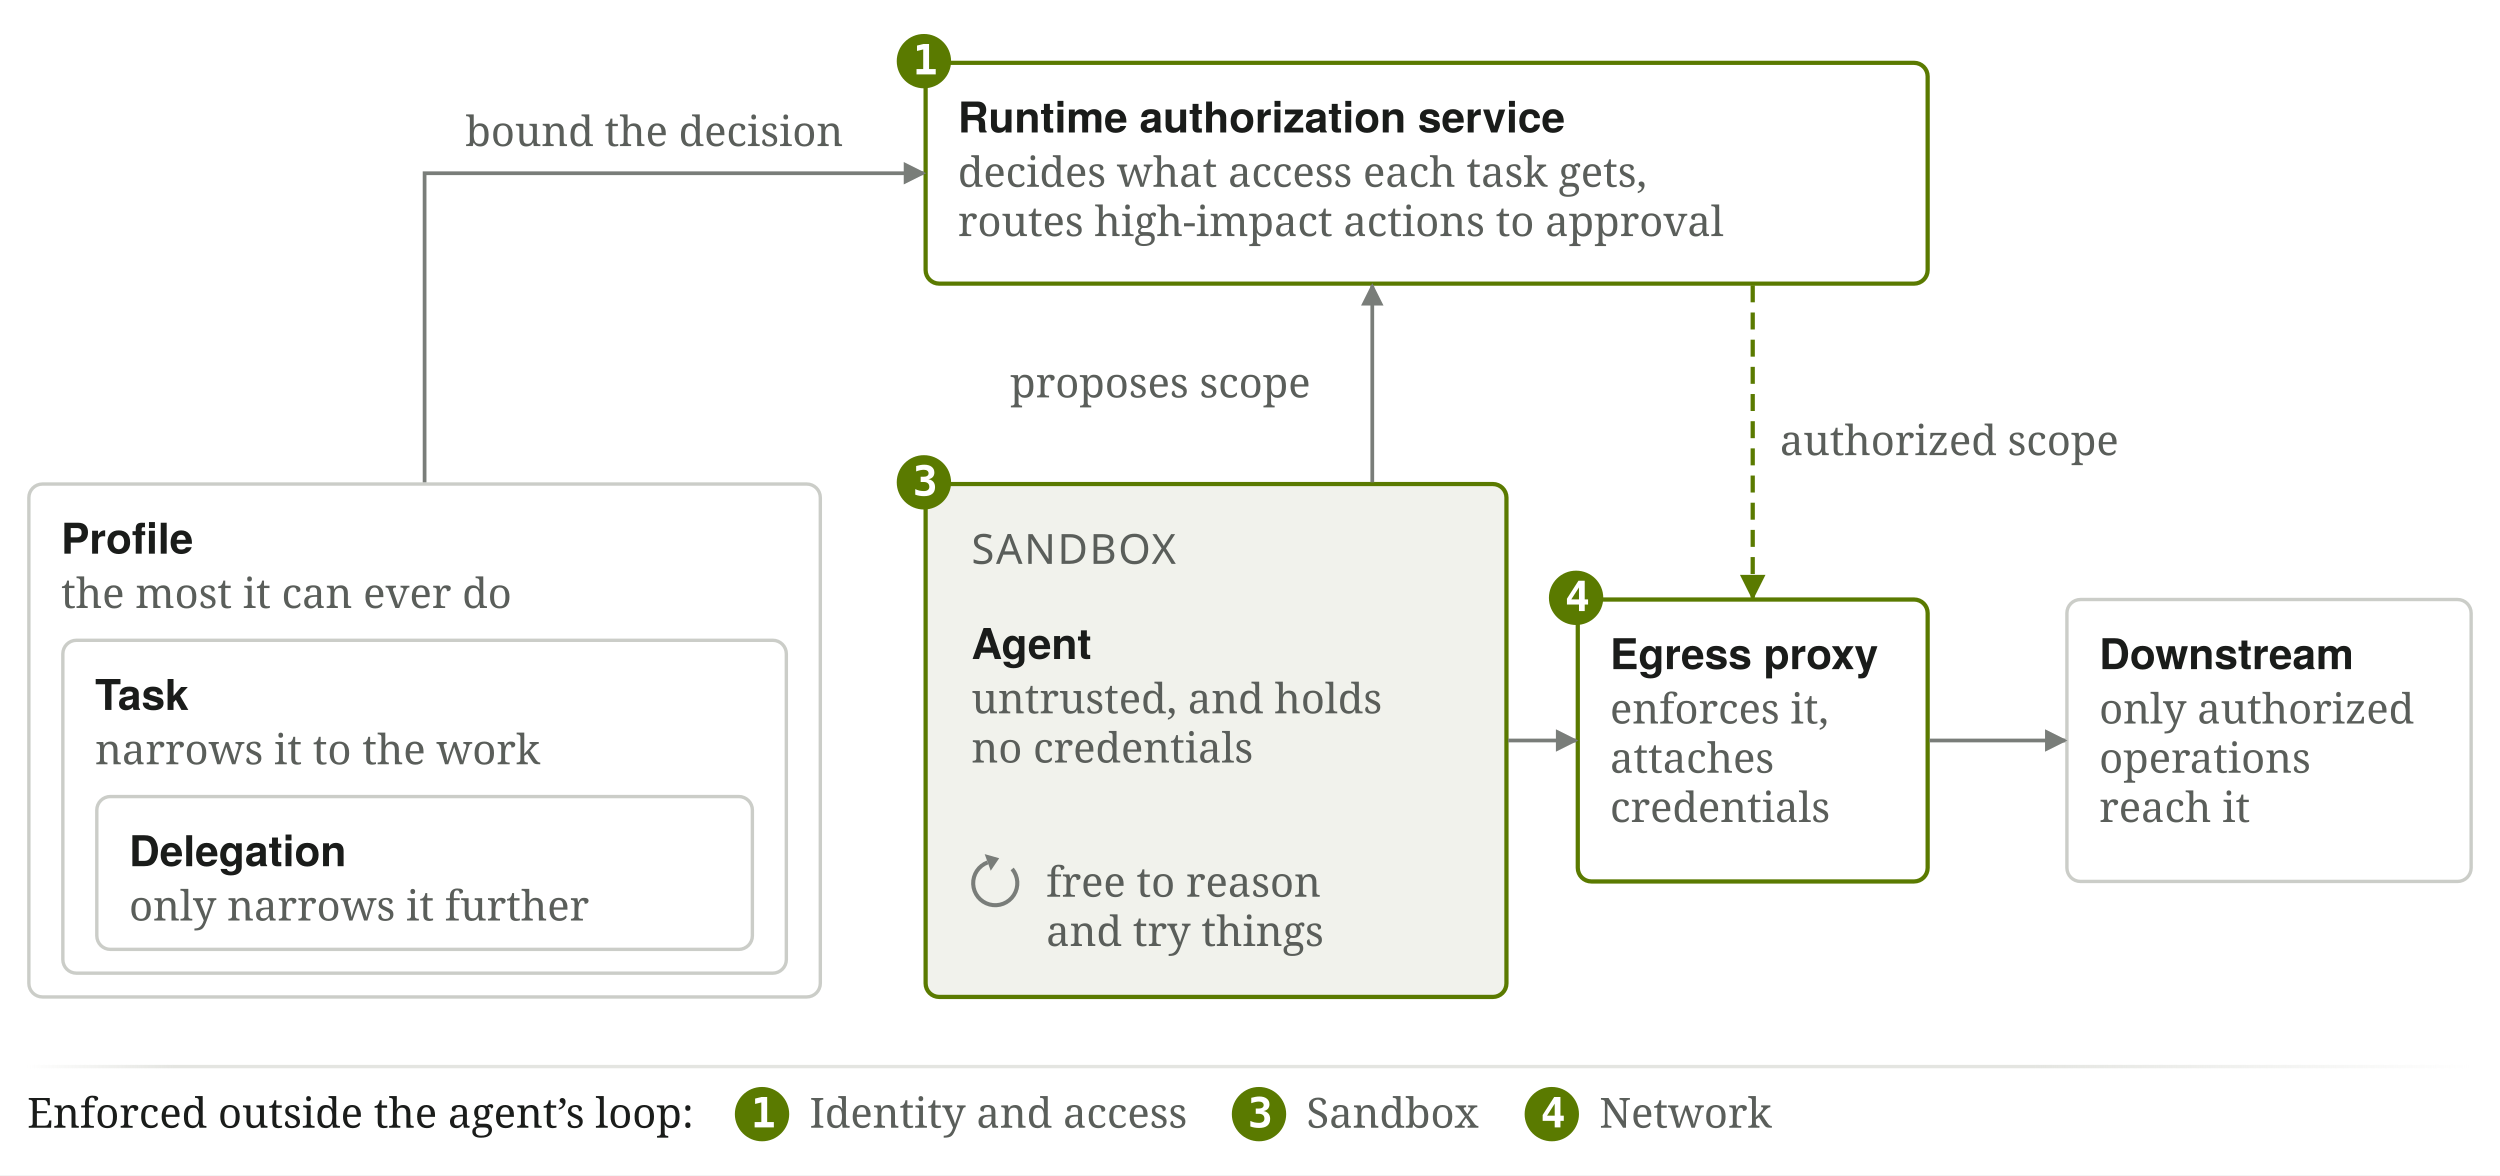
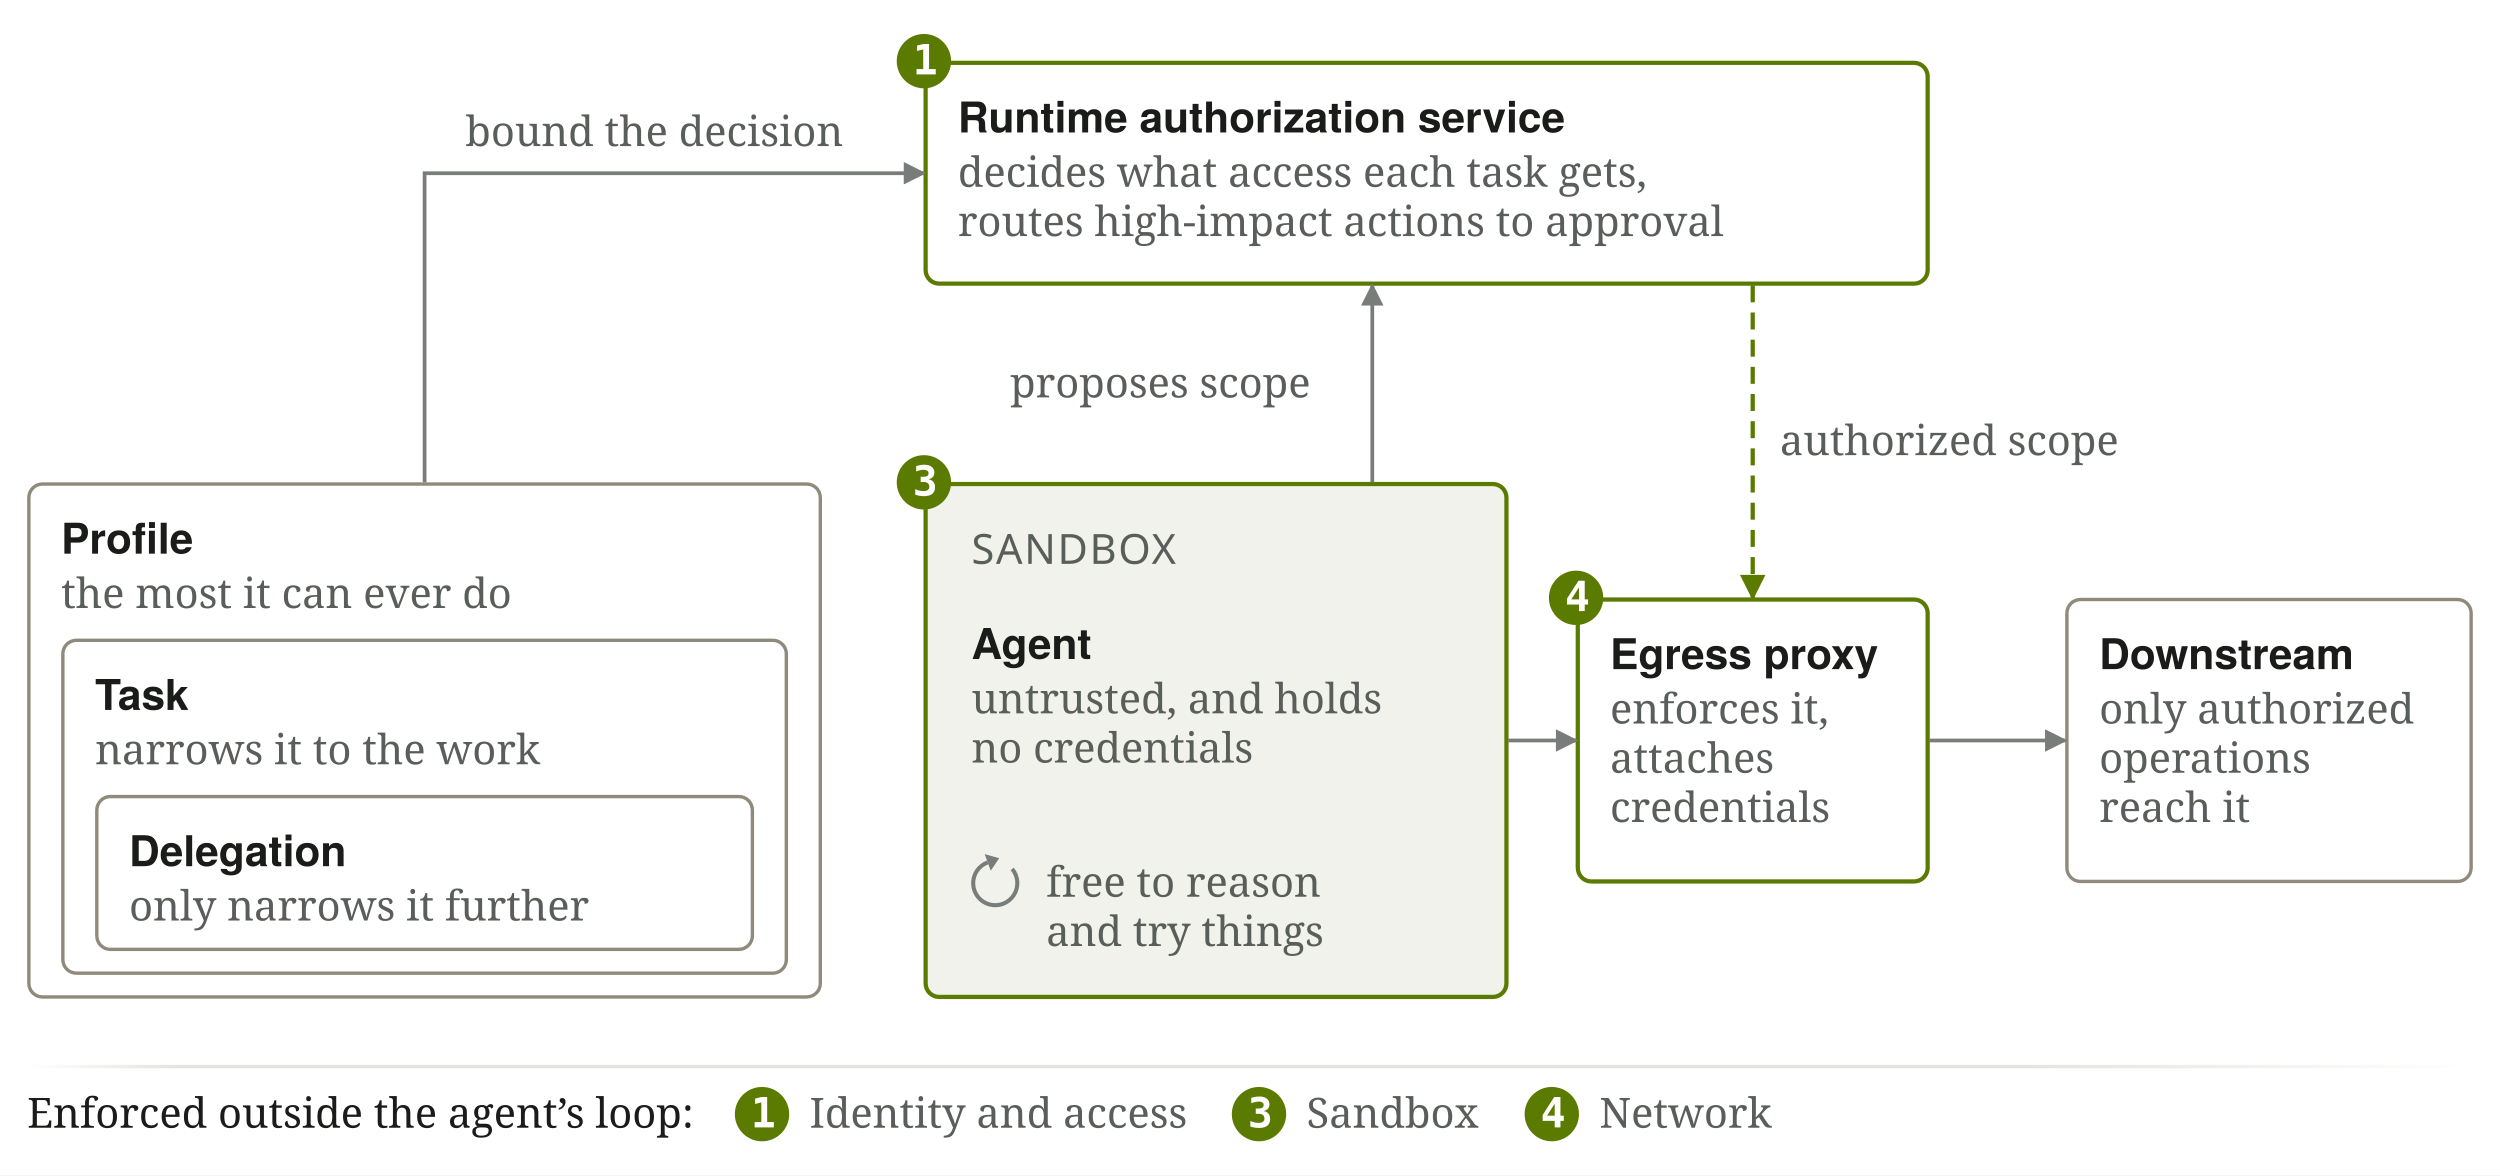
<svg xmlns="http://www.w3.org/2000/svg" viewBox="0 0 736 346" width="736" height="346" role="img" aria-labelledby="sf2-t sf2-d">
  <rect width="736" height="346" fill="#FFFFFF" />
  <defs>
    <marker id="sf2-a" viewBox="0 0 10 10" refX="9" refY="5" markerWidth="6" markerHeight="6" orient="auto-start-reverse">
      <path d="M0 0 L10 5 L0 10 z" fill="#797D79" />
    </marker>
    <marker id="sf2-g" viewBox="0 0 10 10" refX="9" refY="5" markerWidth="6" markerHeight="6" orient="auto-start-reverse">
      <path d="M0 0 L10 5 L0 10 z" fill="#5A7A00" />
    </marker>
    <marker id="sf2-s" viewBox="0 0 10 10" refX="9" refY="5" markerWidth="6" markerHeight="6" orient="auto-start-reverse">
      <path d="M0 0 L10 5 L0 10 z" fill="#5A5E5A" />
    </marker>
    <linearGradient id="sf2-fadeE4E5E10x720" gradientUnits="userSpaceOnUse" x1="0" y1="0" x2="720" y2="0">
      <stop offset="0" stop-color="#E4E5E1" stop-opacity="0" />
      <stop offset="0.06" stop-color="#E4E5E1" stop-opacity="1" />
      <stop offset="0.82" stop-color="#E4E5E1" stop-opacity="1" />
      <stop offset="1" stop-color="#E4E5E1" stop-opacity="0" />
    </linearGradient>
  </defs>
  <g transform="translate(8 8)">
    <rect x="264.5" y="10.5" width="295" height="65" rx="4" fill="none" stroke="#5A7A00" stroke-width="1.25" />
    <circle cx="264" cy="10" r="8" fill="#5A7A00" />
    <text x="260.7" y="13.9" font-family="'IBM Plex Mono',ui-monospace,'SF Mono',Menlo,Consolas,monospace" font-size="12.25" fill="#FFFFFF" font-weight="600">1</text>
    <text x="274" y="31" font-family="Figtree,'Avenir Next','Helvetica Neue',sans-serif" font-size="12.5" fill="#1A1C1A" font-weight="600">Runtime authorization service</text>
    <text x="274" y="47.0" font-family="'IBM Plex Serif',Charter,Georgia,serif" font-size="12.25" fill="#5A5E5A" font-weight="400">decides what access each task gets,</text>
    <text x="274" y="61.5" font-family="'IBM Plex Serif',Charter,Georgia,serif" font-size="12.25" fill="#5A5E5A" font-weight="400">routes high-impact actions to approval</text>
    <path d="M508 76 L508 168" fill="none" stroke="#5A7A00" stroke-width="1.25" stroke-dasharray="5 3" marker-end="url(#sf2-g)" />
    <text x="516.0" y="126.0" font-family="'IBM Plex Serif',Charter,Georgia,serif" font-size="12.25" fill="#5A5E5A" font-weight="400">authorized scope</text>
-     <rect x="0.5" y="134.5" width="233" height="151" rx="4" fill="none" stroke="#CBCDC8" stroke-width="1" />
+     <rect x="0.5" y="134.5" width="233" height="151" rx="4" fill="none" stroke="#8F8A7C" stroke-width="1" />
    <text x="10" y="155" font-family="Figtree,'Avenir Next','Helvetica Neue',sans-serif" font-size="12.5" fill="#1A1C1A" font-weight="600">Profile</text>
    <text x="10" y="171" font-family="'IBM Plex Serif',Charter,Georgia,serif" font-size="12.25" fill="#5A5E5A" font-weight="400">the most it can ever do</text>
-     <rect x="10.5" y="180.5" width="213" height="98" rx="4" fill="none" stroke="#CBCDC8" stroke-width="1" />
+     <rect x="10.5" y="180.5" width="213" height="98" rx="4" fill="none" stroke="#8F8A7C" stroke-width="1" />
    <text x="20" y="201" font-family="Figtree,'Avenir Next','Helvetica Neue',sans-serif" font-size="12.5" fill="#1A1C1A" font-weight="600">Task</text>
    <text x="20" y="217" font-family="'IBM Plex Serif',Charter,Georgia,serif" font-size="12.25" fill="#5A5E5A" font-weight="400">narrows it to the work</text>
-     <rect x="20.5" y="226.5" width="193" height="45" rx="4" fill="none" stroke="#CBCDC8" stroke-width="1" />
+     <rect x="20.5" y="226.5" width="193" height="45" rx="4" fill="none" stroke="#8F8A7C" stroke-width="1" />
    <text x="30" y="247" font-family="Figtree,'Avenir Next','Helvetica Neue',sans-serif" font-size="12.5" fill="#1A1C1A" font-weight="600">Delegation</text>
    <text x="30" y="263" font-family="'IBM Plex Serif',Charter,Georgia,serif" font-size="12.25" fill="#5A5E5A" font-weight="400">only narrows it further</text>
    <path d="M117 134 L117 43 L264 43" fill="none" stroke="#797D79" stroke-width="1.1" marker-end="url(#sf2-a)" />
    <text x="129.0" y="35.0" font-family="'IBM Plex Serif',Charter,Georgia,serif" font-size="12.25" fill="#5A5E5A" font-weight="400">bound the decision</text>
    <rect x="264.5" y="134.5" width="171" height="151" rx="4" fill="#F1F2EC" stroke="#5A7A00" stroke-width="1.25" />
    <circle cx="264" cy="134" r="8" fill="#5A7A00" />
    <text x="260.7" y="137.9" font-family="'IBM Plex Mono',ui-monospace,'SF Mono',Menlo,Consolas,monospace" font-size="12.25" fill="#FFFFFF" font-weight="600">3</text>
    <text x="278" y="158" font-family="'Chakra Petch','Avenir Next',sans-serif" font-size="12.25" fill="#5A5E5A" font-weight="500" letter-spacing="0.04em">SANDBOX</text>
    <text x="278" y="186" font-family="Figtree,'Avenir Next','Helvetica Neue',sans-serif" font-size="12.5" fill="#1A1C1A" font-weight="600">Agent</text>
    <text x="278" y="202" font-family="'IBM Plex Serif',Charter,Georgia,serif" font-size="12.25" fill="#5A5E5A" font-weight="400">untrusted, and holds</text>
    <text x="278" y="216.5" font-family="'IBM Plex Serif',Charter,Georgia,serif" font-size="12.25" fill="#5A5E5A" font-weight="400">no credentials</text>
    <path d="M289.98 247.82 A6.5 6.5 0 1 1 282.78 245.89" fill="none" stroke="#797D79" stroke-width="1.2" />
    <path d="M286.16 244.66 L283.67 248.34 L281.89 243.45 z" fill="#797D79" />
    <text x="300" y="256" font-family="'IBM Plex Serif',Charter,Georgia,serif" font-size="12.25" fill="#5A5E5A" font-weight="400">free to reason</text>
    <text x="300" y="270.5" font-family="'IBM Plex Serif',Charter,Georgia,serif" font-size="12.25" fill="#5A5E5A" font-weight="400">and try things</text>
    <path d="M396 134 L396 76" fill="none" stroke="#797D79" stroke-width="1.1" marker-end="url(#sf2-a)" />
    <text x="289.388" y="109.0" font-family="'IBM Plex Serif',Charter,Georgia,serif" font-size="12.25" fill="#5A5E5A" font-weight="400">proposes scope</text>
    <rect x="456.5" y="168.5" width="103" height="83" rx="4" fill="none" stroke="#5A7A00" stroke-width="1.25" />
    <circle cx="456" cy="168" r="8" fill="#5A7A00" />
    <text x="452.7" y="171.9" font-family="'IBM Plex Mono',ui-monospace,'SF Mono',Menlo,Consolas,monospace" font-size="12.25" fill="#FFFFFF" font-weight="600">4</text>
    <text x="466" y="189" font-family="Figtree,'Avenir Next','Helvetica Neue',sans-serif" font-size="12.5" fill="#1A1C1A" font-weight="600">Egress proxy</text>
    <text x="466" y="205.0" font-family="'IBM Plex Serif',Charter,Georgia,serif" font-size="12.25" fill="#5A5E5A" font-weight="400">enforces it,</text>
    <text x="466" y="219.5" font-family="'IBM Plex Serif',Charter,Georgia,serif" font-size="12.25" fill="#5A5E5A" font-weight="400">attaches</text>
    <text x="466" y="234.0" font-family="'IBM Plex Serif',Charter,Georgia,serif" font-size="12.25" fill="#5A5E5A" font-weight="400">credentials</text>
    <path d="M436 210 L456 210" fill="none" stroke="#797D79" stroke-width="1.1" marker-end="url(#sf2-a)" />
-     <rect x="600.5" y="168.5" width="119" height="83" rx="4" fill="none" stroke="#CBCDC8" stroke-width="1" />
+     <rect x="600.5" y="168.5" width="119" height="83" rx="4" fill="none" stroke="#8F8A7C" stroke-width="1" />
    <text x="610" y="189" font-family="Figtree,'Avenir Next','Helvetica Neue',sans-serif" font-size="12.5" fill="#1A1C1A" font-weight="600">Downstream</text>
    <text x="610" y="205.0" font-family="'IBM Plex Serif',Charter,Georgia,serif" font-size="12.25" fill="#5A5E5A" font-weight="400">only authorized</text>
    <text x="610" y="219.5" font-family="'IBM Plex Serif',Charter,Georgia,serif" font-size="12.25" fill="#5A5E5A" font-weight="400">operations</text>
    <text x="610" y="234.0" font-family="'IBM Plex Serif',Charter,Georgia,serif" font-size="12.25" fill="#5A5E5A" font-weight="400">reach it</text>
    <path d="M560 210 L600 210" fill="none" stroke="#797D79" stroke-width="1.1" marker-end="url(#sf2-a)" />
    <line x1="0" y1="306" x2="720" y2="306" stroke="url(#sf2-fadeE4E5E10x720)" stroke-width="1" />
    <text x="0" y="324" font-family="'IBM Plex Serif',Charter,Georgia,serif" font-size="12.25" fill="#1A1C1A" font-weight="400">Enforced outside the agent’s loop:</text>
    <circle cx="216.34" cy="320" r="8" fill="#5A7A00" />
    <text x="213.04" y="323.9" font-family="'IBM Plex Mono',ui-monospace,'SF Mono',Menlo,Consolas,monospace" font-size="12.25" fill="#FFFFFF" font-weight="600">1</text>
    <text x="230.34" y="324" font-family="'IBM Plex Serif',Charter,Georgia,serif" font-size="12.25" fill="#5A5E5A" font-weight="400">Identity and access</text>
    <circle cx="362.65" cy="320" r="8" fill="#5A7A00" />
    <text x="359.35" y="323.9" font-family="'IBM Plex Mono',ui-monospace,'SF Mono',Menlo,Consolas,monospace" font-size="12.25" fill="#FFFFFF" font-weight="600">3</text>
    <text x="376.65" y="324" font-family="'IBM Plex Serif',Charter,Georgia,serif" font-size="12.25" fill="#5A5E5A" font-weight="400">Sandbox</text>
    <circle cx="448.85" cy="320" r="8" fill="#5A7A00" />
    <text x="445.55" y="323.9" font-family="'IBM Plex Mono',ui-monospace,'SF Mono',Menlo,Consolas,monospace" font-size="12.25" fill="#FFFFFF" font-weight="600">4</text>
    <text x="462.85" y="324" font-family="'IBM Plex Serif',Charter,Georgia,serif" font-size="12.25" fill="#5A5E5A" font-weight="400">Network</text>
  </g>
</svg>
